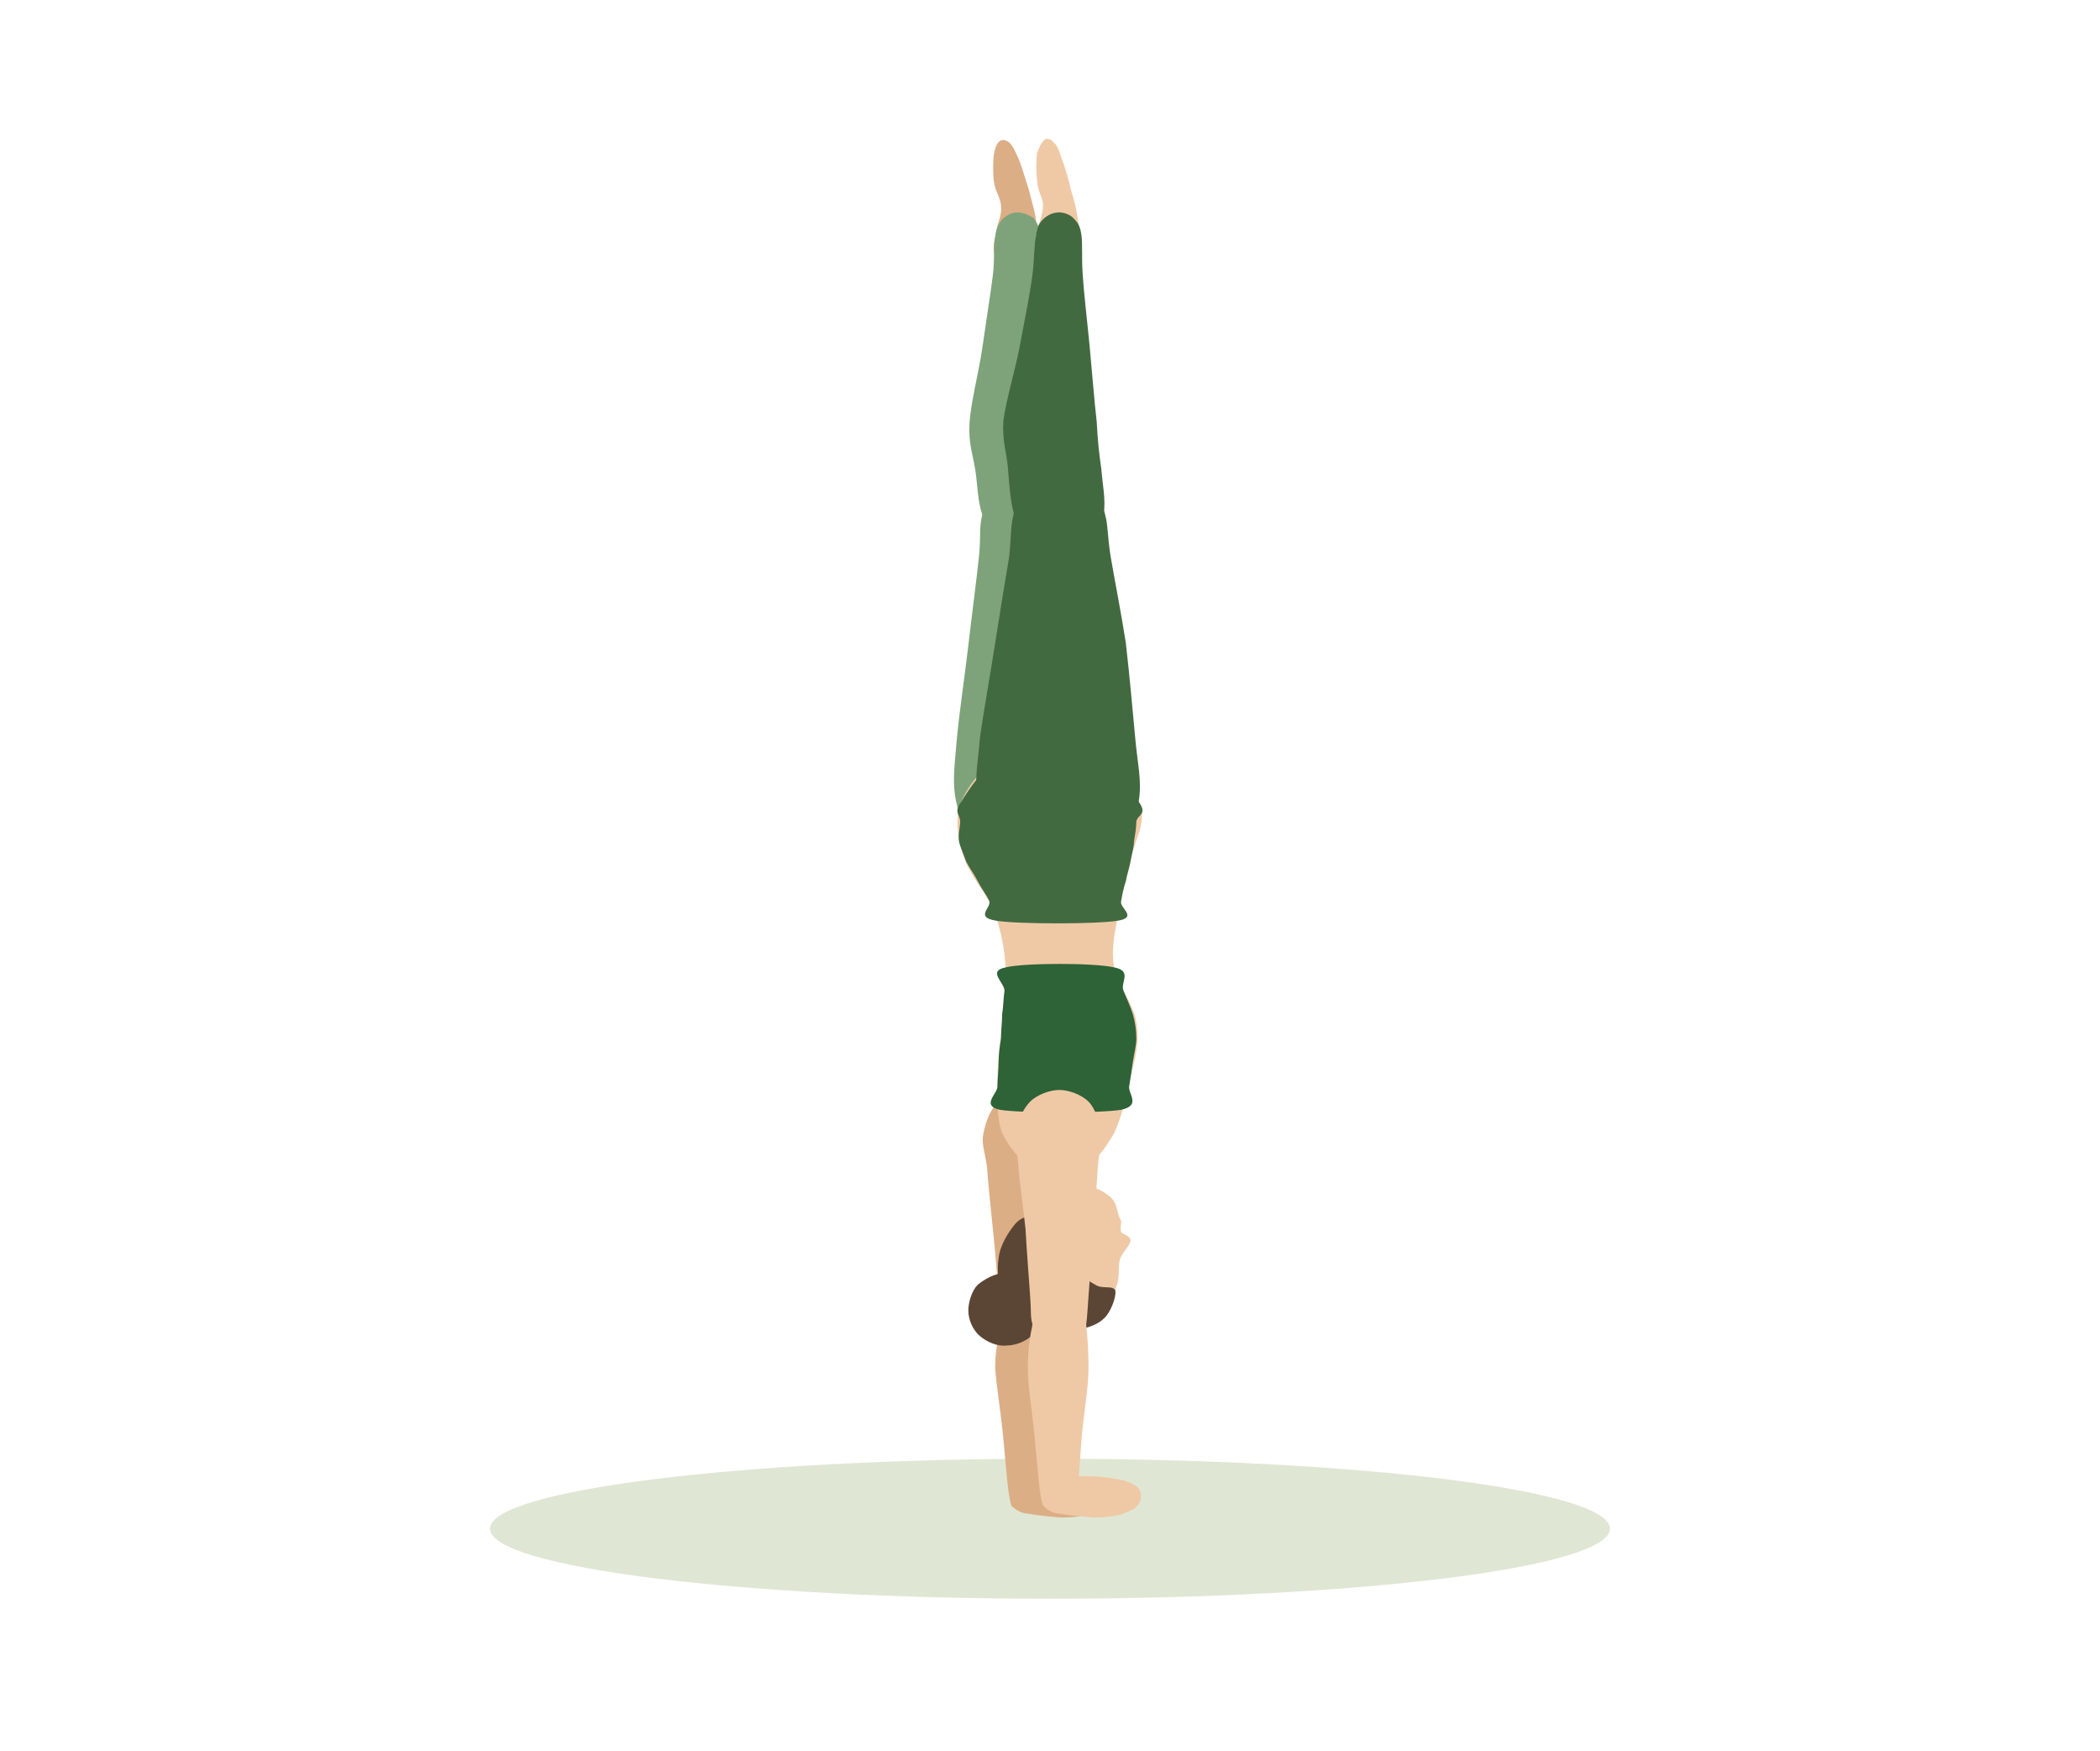
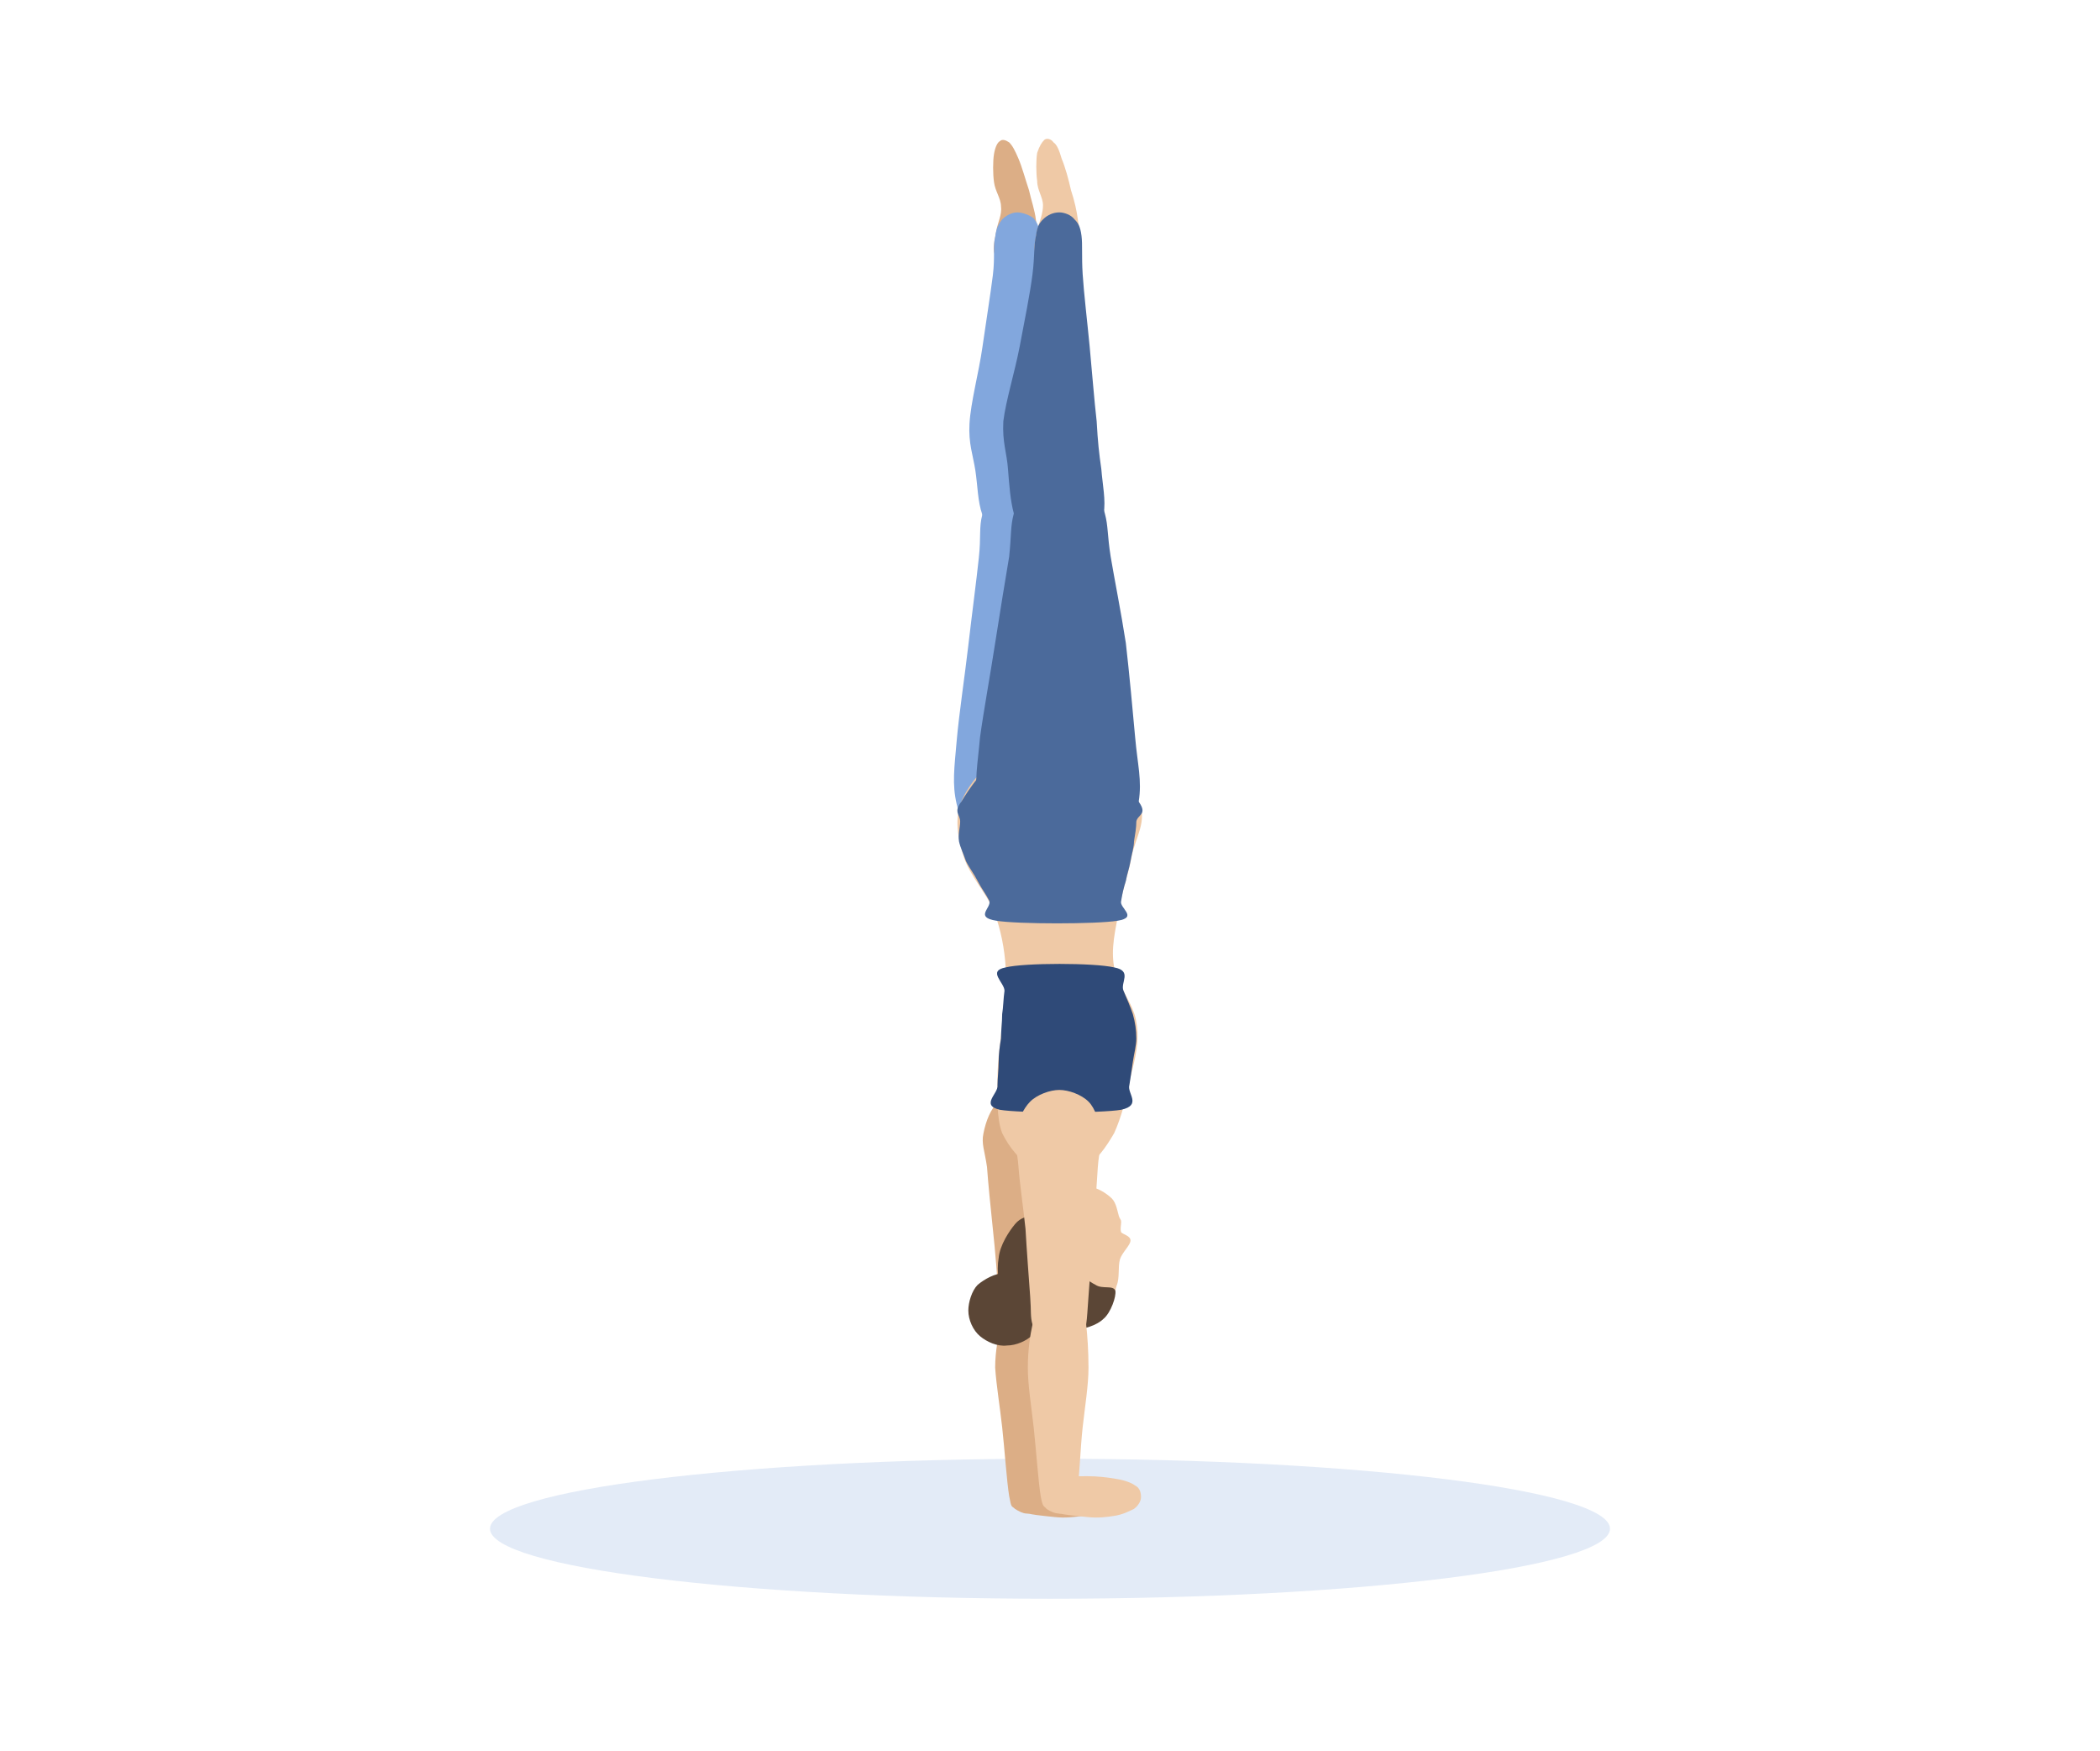
<svg xmlns="http://www.w3.org/2000/svg" viewBox="0 0 180 150" width="180" height="150">
-   <ellipse cx="90" cy="131" rx="48" ry="6" fill="#dfe7d4" />
+   <ellipse cx="90" cy="131" rx="48" ry="6" fill="#e3ebf7" />
  <path d="M87.5 129.5C88.1 129.8 89.5 129.9 90.4 130C91.3 130.1 92.1 130 92.8 129.9C93.5 129.8 94.1 129.5 94.4 129.3C94.8 129 95.1 128.6 95.1 128.3C95.1 127.9 94.9 127.5 94.5 127.3C94.2 127 93.5 126.8 92.8 126.7C92.1 126.6 91.3 126.5 90.4 126.5C89.5 126.5 88.1 126.5 87.5 126.8C86.9 127.1 86.9 127.7 86.9 128.2C86.9 128.6 86.9 129.2 87.5 129.5Z" fill="#dcae86" />
  <path d="M90.3 113.5C90.5 114.4 90.6 115.7 90.6 117.2C90.5 118.7 90.2 120.5 90.1 122.3C89.9 124.1 89.7 127 89.6 128.2C89.4 129.3 89.3 129 89.1 129.3C88.8 129.5 88.4 129.7 88 129.7C87.7 129.7 87.3 129.5 87 129.3C86.7 129 86.7 129.3 86.5 128.2C86.3 127 86.1 124.1 85.9 122.3C85.7 120.5 85.4 118.7 85.3 117.2C85.3 115.7 85.6 114.4 85.8 113.5C85.9 112.6 86.1 112.3 86.5 111.9C86.9 111.5 87.5 111.2 88 111.2C88.6 111.2 89.2 111.5 89.6 111.9C90 112.3 90.2 112.6 90.3 113.5Z" fill="#dcae86" />
  <path d="M91.6 97.1C91.7 98 91.4 98.6 91.3 100C91.2 101.4 91.1 103.4 91 105.3C90.8 107.1 90.6 109.7 90.5 111.1C90.4 112.4 90.5 112.8 90.3 113.5C90.2 114.2 90 114.8 89.6 115.2C89.2 115.6 88.6 115.8 88 115.8C87.5 115.8 86.9 115.6 86.5 115.2C86.1 114.8 85.9 114.2 85.8 113.5C85.6 112.8 85.7 112.4 85.6 111.1C85.5 109.7 85.3 107.1 85.1 105.3C84.9 103.4 84.7 101.4 84.6 100C84.4 98.6 84.1 98 84.3 97.1C84.5 96.1 84.9 95 85.6 94.4C86.2 93.8 87.2 93.4 88 93.4C88.9 93.4 89.9 93.8 90.5 94.4C91.1 95 91.5 96.1 91.6 97.1Z" fill="#dcae86" />
  <path d="M89.1 21.3C89.3 20.7 89 19.7 88.8 18.9C88.7 18 88.4 17.2 88.2 16.3C87.9 15.4 87.6 14.3 87.3 13.6C87 12.9 86.8 12.5 86.5 12.2C86.2 12 85.9 11.9 85.7 12.1C85.5 12.2 85.3 12.6 85.2 13.2C85.1 13.8 85.1 14.9 85.2 15.6C85.3 16.4 85.8 17 85.8 17.7C85.9 18.4 85.5 19.1 85.4 19.8C85.3 20.4 85.1 21.1 85.2 21.6C85.3 22 85.7 22.4 86.1 22.6C86.6 22.7 87.5 22.5 88 22.3C88.5 22 89 21.8 89.1 21.3Z" fill="#dcae86" />
-   <path d="M95.7 68.4C96 66.7 95.5 65.3 95.3 63C95 60.8 94.6 57.5 94.2 54.9C93.7 52.3 93 49.4 92.6 47.5C92.3 45.7 92.4 44.9 92 43.8C91.7 42.8 91.3 41.7 90.7 41.1C90 40.4 88.8 40 88 40C87.1 40.1 86 40.6 85.3 41.2C84.7 41.9 84.4 43 84.2 44.1C83.9 45.2 84.1 46 83.9 47.8C83.7 49.7 83.3 52.7 83 55.3C82.7 57.9 82.2 61.2 82 63.5C81.8 65.8 81.6 67.2 82 68.9C82.4 70.6 83.3 72.7 84.5 73.8C85.7 74.9 87.6 75.6 89.2 75.5C90.8 75.5 92.7 74.6 93.8 73.5C94.9 72.3 95.5 70.2 95.7 68.4Z" fill="#7ea37a" />
-   <path d="M91.9 43.8C92.1 42.7 91.7 41.4 91.5 40.1C91.4 38.7 91.2 37.8 91 36C90.8 34.3 90.5 31.7 90.2 29.6C90 27.5 89.6 25 89.4 23.5C89.2 21.9 89.3 20.9 89.2 20.1C89 19.3 88.9 19.1 88.6 18.7C88.2 18.4 87.6 18.2 87.2 18.2C86.7 18.2 86.2 18.5 85.9 18.8C85.6 19.2 85.4 19.5 85.3 20.3C85.1 21.1 85.3 22 85.1 23.6C84.9 25.2 84.5 27.7 84.2 29.8C83.9 31.9 83.2 34.5 83.1 36.3C83 38 83.4 39 83.6 40.3C83.8 41.6 83.8 43 84.2 44.1C84.5 45.2 84.9 46.2 85.5 46.9C86.2 47.5 87.3 47.9 88.2 47.9C89.1 47.8 90.2 47.4 90.8 46.7C91.5 46 91.8 45 91.9 43.8Z" fill="#7ea37a" />
+   <path d="M95.7 68.4C96 66.7 95.5 65.3 95.3 63C95 60.8 94.6 57.5 94.2 54.9C93.7 52.3 93 49.4 92.6 47.5C92.3 45.7 92.4 44.9 92 43.8C91.7 42.8 91.3 41.7 90.7 41.1C90 40.4 88.8 40 88 40C87.1 40.1 86 40.6 85.3 41.2C84.7 41.9 84.4 43 84.2 44.1C83.9 45.2 84.1 46 83.9 47.8C83.7 49.7 83.3 52.7 83 55.3C82.7 57.9 82.2 61.2 82 63.5C81.8 65.8 81.6 67.2 82 68.9C82.4 70.6 83.3 72.7 84.5 73.8C85.7 74.9 87.6 75.6 89.2 75.5C90.8 75.5 92.7 74.6 93.8 73.5C94.9 72.3 95.5 70.2 95.7 68.4Z" fill="#82a7dd" />
+   <path d="M91.9 43.8C92.1 42.7 91.7 41.4 91.5 40.1C91.4 38.7 91.2 37.8 91 36C90.8 34.3 90.5 31.7 90.2 29.6C90 27.5 89.6 25 89.4 23.5C89.2 21.9 89.3 20.9 89.2 20.1C89 19.3 88.9 19.1 88.6 18.7C88.2 18.4 87.6 18.2 87.2 18.2C86.7 18.2 86.2 18.5 85.9 18.8C85.6 19.2 85.4 19.5 85.3 20.3C85.1 21.1 85.3 22 85.1 23.6C84.9 25.2 84.5 27.7 84.2 29.8C83.9 31.9 83.2 34.5 83.1 36.3C83 38 83.4 39 83.6 40.3C83.8 41.6 83.8 43 84.2 44.1C84.5 45.2 84.9 46.2 85.5 46.9C86.2 47.5 87.3 47.9 88.2 47.9C89.1 47.8 90.2 47.4 90.8 46.7C91.5 46 91.8 45 91.9 43.8Z" fill="#82a7dd" />
  <path d="M97.6 68.7C98.4 70.3 97.3 71.8 97 73.4C96.7 75 96.1 76.6 95.9 78.1C95.6 79.7 95.2 81.3 95.5 82.9C95.7 84.4 97.2 86 97.4 87.6C97.7 89.2 97.3 90.7 96.9 92.3C96.6 93.9 96.1 95.8 95.5 97.1C94.8 98.3 94 99.5 92.9 100C91.7 100.5 89.8 100.5 88.6 100C87.4 99.5 86.5 98.3 85.9 97.1C85.4 95.8 85.5 93.9 85.5 92.3C85.5 90.7 85.8 89.2 85.9 87.6C86 86 86.3 84.4 86.2 82.9C86.1 81.3 85.8 79.7 85.2 78.1C84.6 76.6 83.1 75 82.6 73.4C82.1 71.8 81.8 70.2 82.4 68.7C83 67.2 84.5 65.4 86.2 64.6C87.8 63.8 90.2 63.2 92.1 63.9C94 64.6 96.7 67.1 97.6 68.7Z" fill="#efc9a6" />
-   <path d="M97.6 68.7C98.4 69.8 97.5 69.8 97.4 70.4C97.4 70.9 97.3 71.5 97.2 72.1C97.2 72.6 97 73.2 96.9 73.8C96.8 74.4 96.6 74.9 96.5 75.5C96.3 76.1 96.2 76.6 96.1 77.2C95.9 77.8 97.6 78.6 95.8 78.9C94 79.2 87.2 79.2 85.4 78.9C83.5 78.6 85 77.8 84.8 77.2C84.5 76.6 84.1 76.1 83.8 75.5C83.5 74.9 83.1 74.4 82.8 73.8C82.6 73.2 82.3 72.6 82.2 72.1C82.1 71.5 82.3 70.9 82.3 70.4C82.3 69.8 81.7 69.6 82.4 68.7C83 67.7 84.5 65.4 86.2 64.6C87.8 63.8 90.2 63.2 92.1 63.9C94 64.6 96.7 67.6 97.6 68.7Z" fill="#426a40" />
-   <path d="M95.5 82.9C97.1 83.2 96 84.2 96.3 84.9C96.6 85.6 96.9 86.3 97.1 86.9C97.3 87.6 97.4 88.3 97.4 89C97.4 89.6 97.2 90.3 97.1 91C97 91.7 96.9 92.4 96.8 93C96.6 93.7 97.9 94.7 96.1 95.1C94.3 95.4 87.5 95.4 85.7 95.1C84 94.7 85.6 93.7 85.5 93C85.5 92.4 85.6 91.7 85.6 91C85.6 90.3 85.7 89.6 85.8 89C85.8 88.3 85.9 87.6 85.9 86.9C86 86.3 86 85.6 86.1 84.9C86.1 84.2 84.6 83.2 86.2 82.9C87.8 82.5 93.8 82.5 95.5 82.9Z" fill="#2e6237" />
+   <path d="M97.6 68.7C98.4 69.8 97.5 69.8 97.4 70.4C97.4 70.9 97.3 71.5 97.2 72.1C97.2 72.6 97 73.2 96.9 73.8C96.8 74.4 96.6 74.9 96.5 75.5C96.3 76.1 96.2 76.6 96.1 77.2C95.9 77.8 97.6 78.6 95.8 78.9C94 79.2 87.2 79.2 85.4 78.9C83.5 78.6 85 77.8 84.8 77.2C84.5 76.6 84.1 76.1 83.8 75.5C83.5 74.9 83.1 74.4 82.8 73.8C82.6 73.2 82.3 72.6 82.2 72.1C82.1 71.5 82.3 70.9 82.3 70.4C82.3 69.8 81.7 69.6 82.4 68.7C83 67.7 84.5 65.4 86.2 64.6C87.8 63.8 90.2 63.2 92.1 63.9C94 64.6 96.7 67.6 97.6 68.7Z" fill="#4b6a9b" />
+   <path d="M95.5 82.9C97.1 83.2 96 84.2 96.3 84.9C96.6 85.6 96.9 86.3 97.1 86.9C97.3 87.6 97.4 88.3 97.4 89C97.4 89.6 97.2 90.3 97.1 91C97 91.7 96.9 92.4 96.8 93C96.6 93.7 97.9 94.7 96.1 95.1C94.3 95.4 87.5 95.4 85.7 95.1C84 94.7 85.6 93.7 85.5 93C85.5 92.4 85.6 91.7 85.6 91C85.6 90.3 85.7 89.6 85.8 89C85.8 88.3 85.9 87.6 85.9 86.9C86 86.3 86 85.6 86.1 84.9C86.1 84.2 84.6 83.2 86.2 82.9C87.8 82.5 93.8 82.5 95.5 82.9Z" fill="#2f4a78" />
  <path d="M93.5 97C93.6 98 93.2 99.7 93.1 101.1C93.1 102.5 93.4 104.2 93.4 105.2C93.3 106.2 93.1 106.5 92.7 106.9C92.3 107.3 91.7 107.6 91.2 107.6C90.6 107.6 90 107.4 89.6 107C89.2 106.6 88.9 106.3 88.8 105.4C88.6 104.4 88.9 102.6 88.7 101.2C88.6 99.9 88 98.2 88 97.1C88.1 96.1 88.4 95.6 88.9 95.1C89.3 94.7 90.1 94.3 90.7 94.3C91.3 94.3 92.1 94.6 92.6 95C93.1 95.5 93.4 95.9 93.5 97Z" fill="#efc9a6" />
  <path d="M89.4 112.1C89.4 112.9 89 113.8 88.5 114.4C88 114.9 87.1 115.3 86.3 115.3C85.5 115.4 84.6 115 84 114.5C83.4 114 83 113.1 83 112.3C83 111.6 83.3 110.6 83.8 110.1C84.4 109.6 85.3 109.1 86.1 109.1C86.8 109.1 87.8 109.5 88.4 110C88.9 110.5 89.4 111.4 89.4 112.1Z" fill="#5b4636" />
  <path d="M91.4 113.5C92.6 113.7 93.7 113.1 94.4 112.6C95.2 112 95.5 111 95.7 110.2C96 109.5 95.8 108.6 96 107.9C96.2 107.3 96.9 106.7 96.9 106.3C96.9 105.9 96.3 105.8 96.1 105.6C96 105.3 96.1 105 96.1 104.7C96.1 104.5 96 104.5 95.9 104.2C95.8 103.9 95.7 103.1 95.3 102.7C94.9 102.3 94 101.7 93.3 101.7C92.6 101.7 91.8 102.1 91.2 102.5C90.6 102.9 90.4 103.6 89.7 104C89.1 104.5 87.7 104.4 87 105.1C86.4 105.7 85.8 106.7 85.9 107.8C85.9 108.9 86.2 110.7 87.1 111.6C88 112.6 90.1 113.4 91.4 113.5Z" fill="#efc9a6" />
  <path d="M95.6 110.6C95.4 110.1 94.5 110.5 93.9 110.1C93.3 109.8 92.4 109.1 92 108.5C91.6 108 91.6 107.2 91.3 106.6C91 105.9 90.7 105.2 90.2 104.8C89.8 104.4 89.2 104.2 88.7 104.2C88.1 104.2 87.5 104.3 87 104.9C86.5 105.5 85.7 106.7 85.6 107.8C85.4 108.9 85.6 110.5 86.2 111.5C86.7 112.5 88 113.4 89 113.8C90 114.2 91 114.2 91.9 114C92.9 113.9 94 113.6 94.6 113C95.2 112.5 95.7 111.1 95.6 110.6Z" fill="#5b4636" />
  <path d="M92.6 21.3C92.8 20.7 92.5 19.7 92.4 18.9C92.3 18.1 92.1 17.2 91.8 16.3C91.6 15.4 91.3 14.3 91 13.6C90.8 12.9 90.6 12.4 90.3 12.2C90.1 11.9 89.7 11.8 89.5 12C89.3 12.2 89.1 12.5 88.9 13.1C88.8 13.7 88.8 14.8 88.9 15.5C88.9 16.3 89.4 16.9 89.4 17.6C89.4 18.3 89.1 19 88.9 19.7C88.8 20.3 88.6 21 88.7 21.5C88.8 21.9 89.1 22.4 89.6 22.5C90 22.6 90.9 22.5 91.4 22.3C91.9 22.1 92.5 21.9 92.6 21.3Z" fill="#efc9a6" />
-   <path d="M97.6 68.7C97.9 66.9 97.5 65.5 97.3 63.2C97.1 61 96.8 57.7 96.5 55.1C96.1 52.5 95.5 49.5 95.2 47.7C94.9 45.8 95 45.1 94.7 44C94.4 42.9 94.1 41.8 93.5 41.1C92.8 40.5 91.7 40 90.8 40C89.9 40 88.8 40.5 88.1 41.1C87.5 41.8 87.1 42.9 86.9 44C86.6 45.1 86.7 45.8 86.5 47.7C86.2 49.5 85.7 52.5 85.3 55.1C84.9 57.7 84.3 61 84 63.2C83.8 65.5 83.5 66.9 83.8 68.7C84.2 70.4 85 72.5 86.1 73.6C87.3 74.8 89.2 75.5 90.8 75.5C92.3 75.5 94.3 74.8 95.5 73.6C96.6 72.5 97.3 70.4 97.6 68.7Z" fill="#426a40" />
-   <path d="M94.6 44C94.8 42.9 94.5 41.5 94.4 40.2C94.2 38.8 94.1 37.9 94 36.1C93.8 34.4 93.6 31.8 93.4 29.7C93.2 27.6 92.9 25.1 92.8 23.5C92.7 21.9 92.8 21 92.7 20.2C92.6 19.4 92.4 19.1 92.1 18.8C91.8 18.4 91.2 18.2 90.8 18.2C90.3 18.2 89.8 18.4 89.4 18.8C89.1 19.1 88.9 19.4 88.8 20.2C88.6 21 88.7 21.9 88.5 23.5C88.3 25.1 87.8 27.6 87.4 29.7C87 31.8 86.2 34.4 86 36.1C85.9 37.9 86.3 38.8 86.4 40.2C86.5 41.5 86.6 42.9 86.9 44C87.1 45.1 87.5 46.1 88.1 46.8C88.8 47.4 89.9 47.9 90.8 47.9C91.7 47.9 92.8 47.4 93.4 46.8C94.1 46.1 94.5 45.1 94.6 44Z" fill="#426a40" />
+   <path d="M97.6 68.7C97.9 66.9 97.5 65.5 97.3 63.2C97.1 61 96.8 57.7 96.5 55.1C96.1 52.5 95.5 49.5 95.2 47.7C94.9 45.8 95 45.1 94.7 44C94.4 42.9 94.1 41.8 93.5 41.1C92.8 40.5 91.7 40 90.8 40C89.9 40 88.8 40.5 88.1 41.1C87.5 41.8 87.1 42.9 86.9 44C86.6 45.1 86.7 45.8 86.5 47.7C86.2 49.5 85.7 52.5 85.3 55.1C84.9 57.7 84.3 61 84 63.2C83.8 65.5 83.5 66.9 83.8 68.7C84.2 70.4 85 72.5 86.1 73.6C87.3 74.8 89.2 75.5 90.8 75.5C92.3 75.5 94.3 74.8 95.5 73.6C96.6 72.5 97.3 70.4 97.6 68.7Z" fill="#4b6a9b" />
+   <path d="M94.6 44C94.8 42.9 94.5 41.5 94.4 40.2C94.2 38.8 94.1 37.9 94 36.1C93.8 34.4 93.6 31.8 93.4 29.7C93.2 27.6 92.9 25.1 92.8 23.5C92.7 21.9 92.8 21 92.7 20.2C92.6 19.4 92.4 19.1 92.1 18.8C91.8 18.4 91.2 18.2 90.8 18.2C90.3 18.2 89.8 18.4 89.4 18.8C89.1 19.1 88.9 19.4 88.8 20.2C88.6 21 88.7 21.9 88.5 23.5C88.3 25.1 87.8 27.6 87.4 29.7C87 31.8 86.2 34.4 86 36.1C85.9 37.9 86.3 38.8 86.4 40.2C86.5 41.5 86.6 42.9 86.9 44C87.1 45.1 87.5 46.1 88.1 46.8C88.8 47.4 89.9 47.9 90.8 47.9C91.7 47.9 92.8 47.4 93.4 46.8C94.1 46.1 94.5 45.1 94.6 44Z" fill="#4b6a9b" />
  <path d="M90.2 129.5C90.8 129.8 92.3 129.9 93.2 130C94.1 130.1 94.9 130 95.5 129.9C96.2 129.8 96.8 129.5 97.2 129.3C97.6 129 97.8 128.6 97.8 128.3C97.8 127.9 97.7 127.5 97.3 127.3C96.9 127 96.2 126.8 95.5 126.7C94.9 126.6 94.1 126.5 93.2 126.5C92.3 126.5 90.8 126.5 90.2 126.8C89.6 127.1 89.6 127.7 89.6 128.2C89.6 128.6 89.6 129.2 90.2 129.5Z" fill="#efc9a6" />
  <path d="M93.1 113.5C93.2 114.4 93.3 115.7 93.3 117.2C93.3 118.7 93 120.5 92.8 122.3C92.6 124.1 92.5 127 92.3 128.2C92.1 129.3 92.1 129 91.8 129.3C91.6 129.5 91.1 129.7 90.8 129.7C90.4 129.7 90 129.5 89.7 129.3C89.5 129 89.4 129.3 89.2 128.2C89 127 88.8 124.1 88.6 122.3C88.4 120.5 88.1 118.7 88.1 117.2C88.1 115.7 88.3 114.4 88.5 113.5C88.7 112.6 88.8 112.3 89.2 111.9C89.6 111.5 90.3 111.2 90.8 111.2C91.3 111.2 92 111.5 92.3 111.9C92.7 112.3 92.9 112.6 93.1 113.5Z" fill="#efc9a6" />
  <path d="M94.4 97.1C94.5 98 94.2 98.6 94.1 100C94 101.4 93.9 103.4 93.7 105.3C93.6 107.1 93.4 109.7 93.3 111.1C93.2 112.4 93.2 112.8 93.1 113.5C92.9 114.2 92.7 114.8 92.3 115.2C92 115.6 91.3 115.8 90.8 115.8C90.3 115.8 89.6 115.6 89.2 115.2C88.8 114.8 88.7 114.2 88.5 113.5C88.3 112.8 88.4 112.4 88.3 111.1C88.2 109.7 88 107.1 87.9 105.3C87.7 103.4 87.4 101.4 87.3 100C87.2 98.6 86.9 98 87 97.1C87.2 96.1 87.7 95 88.3 94.4C88.9 93.8 90 93.4 90.8 93.4C91.6 93.4 92.7 93.8 93.3 94.4C93.9 95 94.2 96.1 94.4 97.1Z" fill="#efc9a6" />
</svg>
